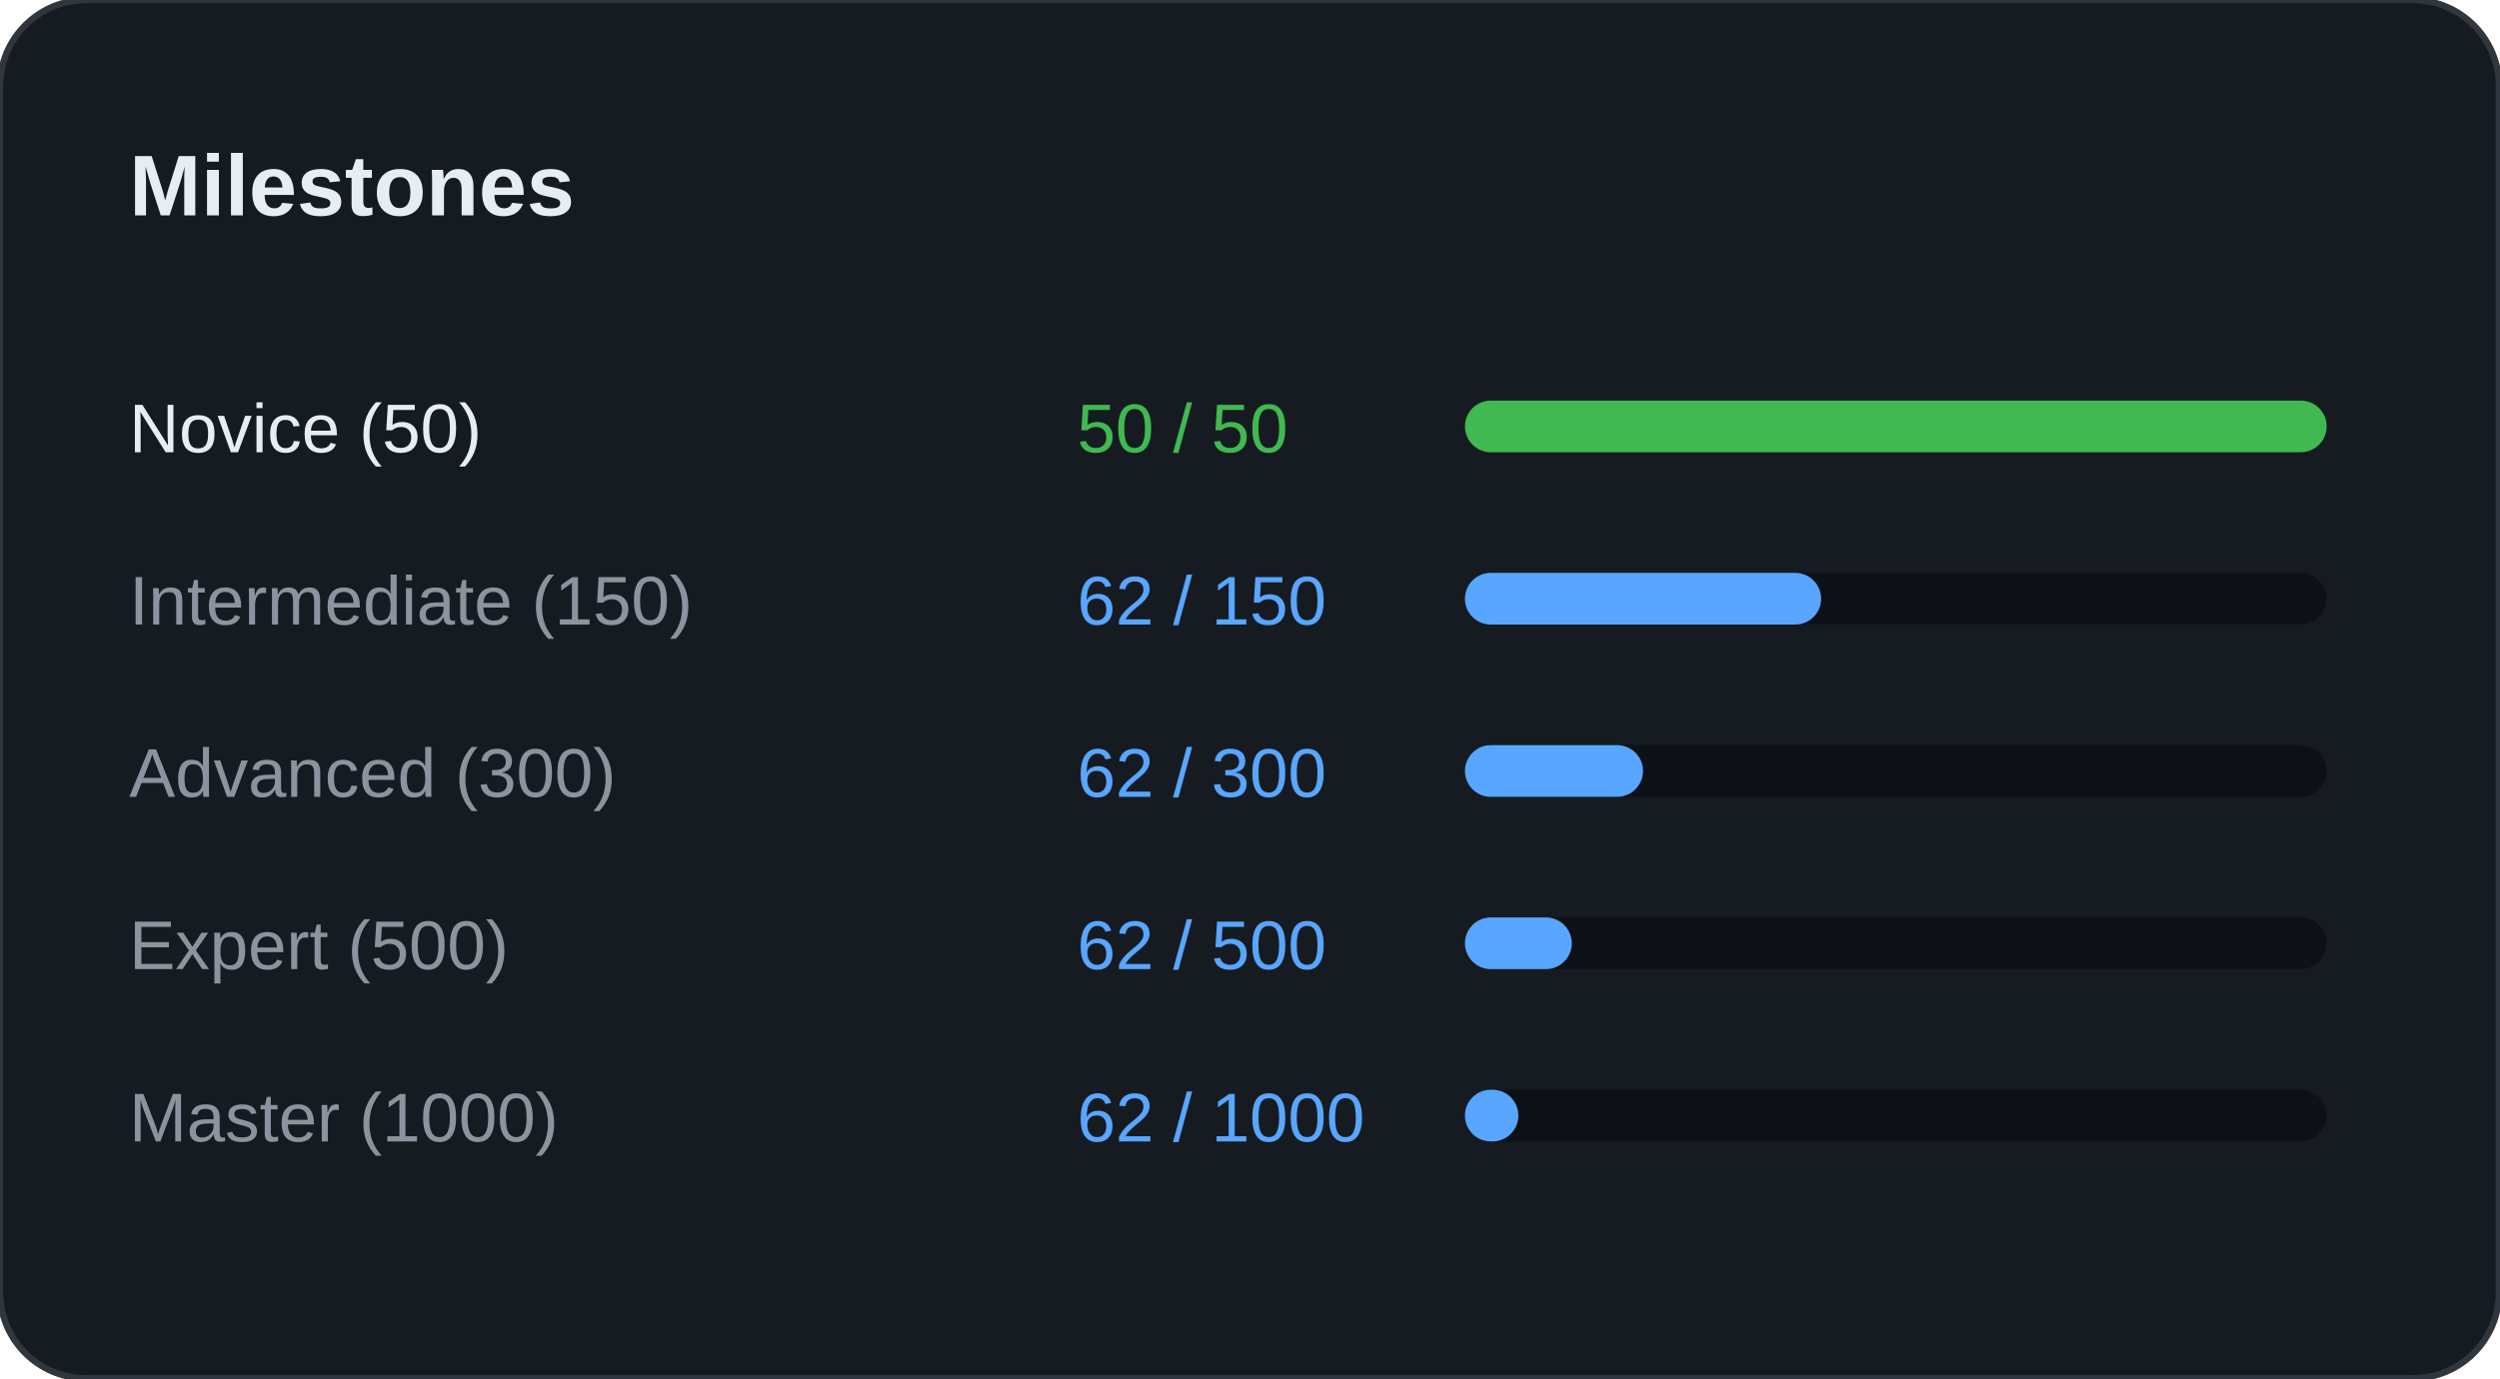
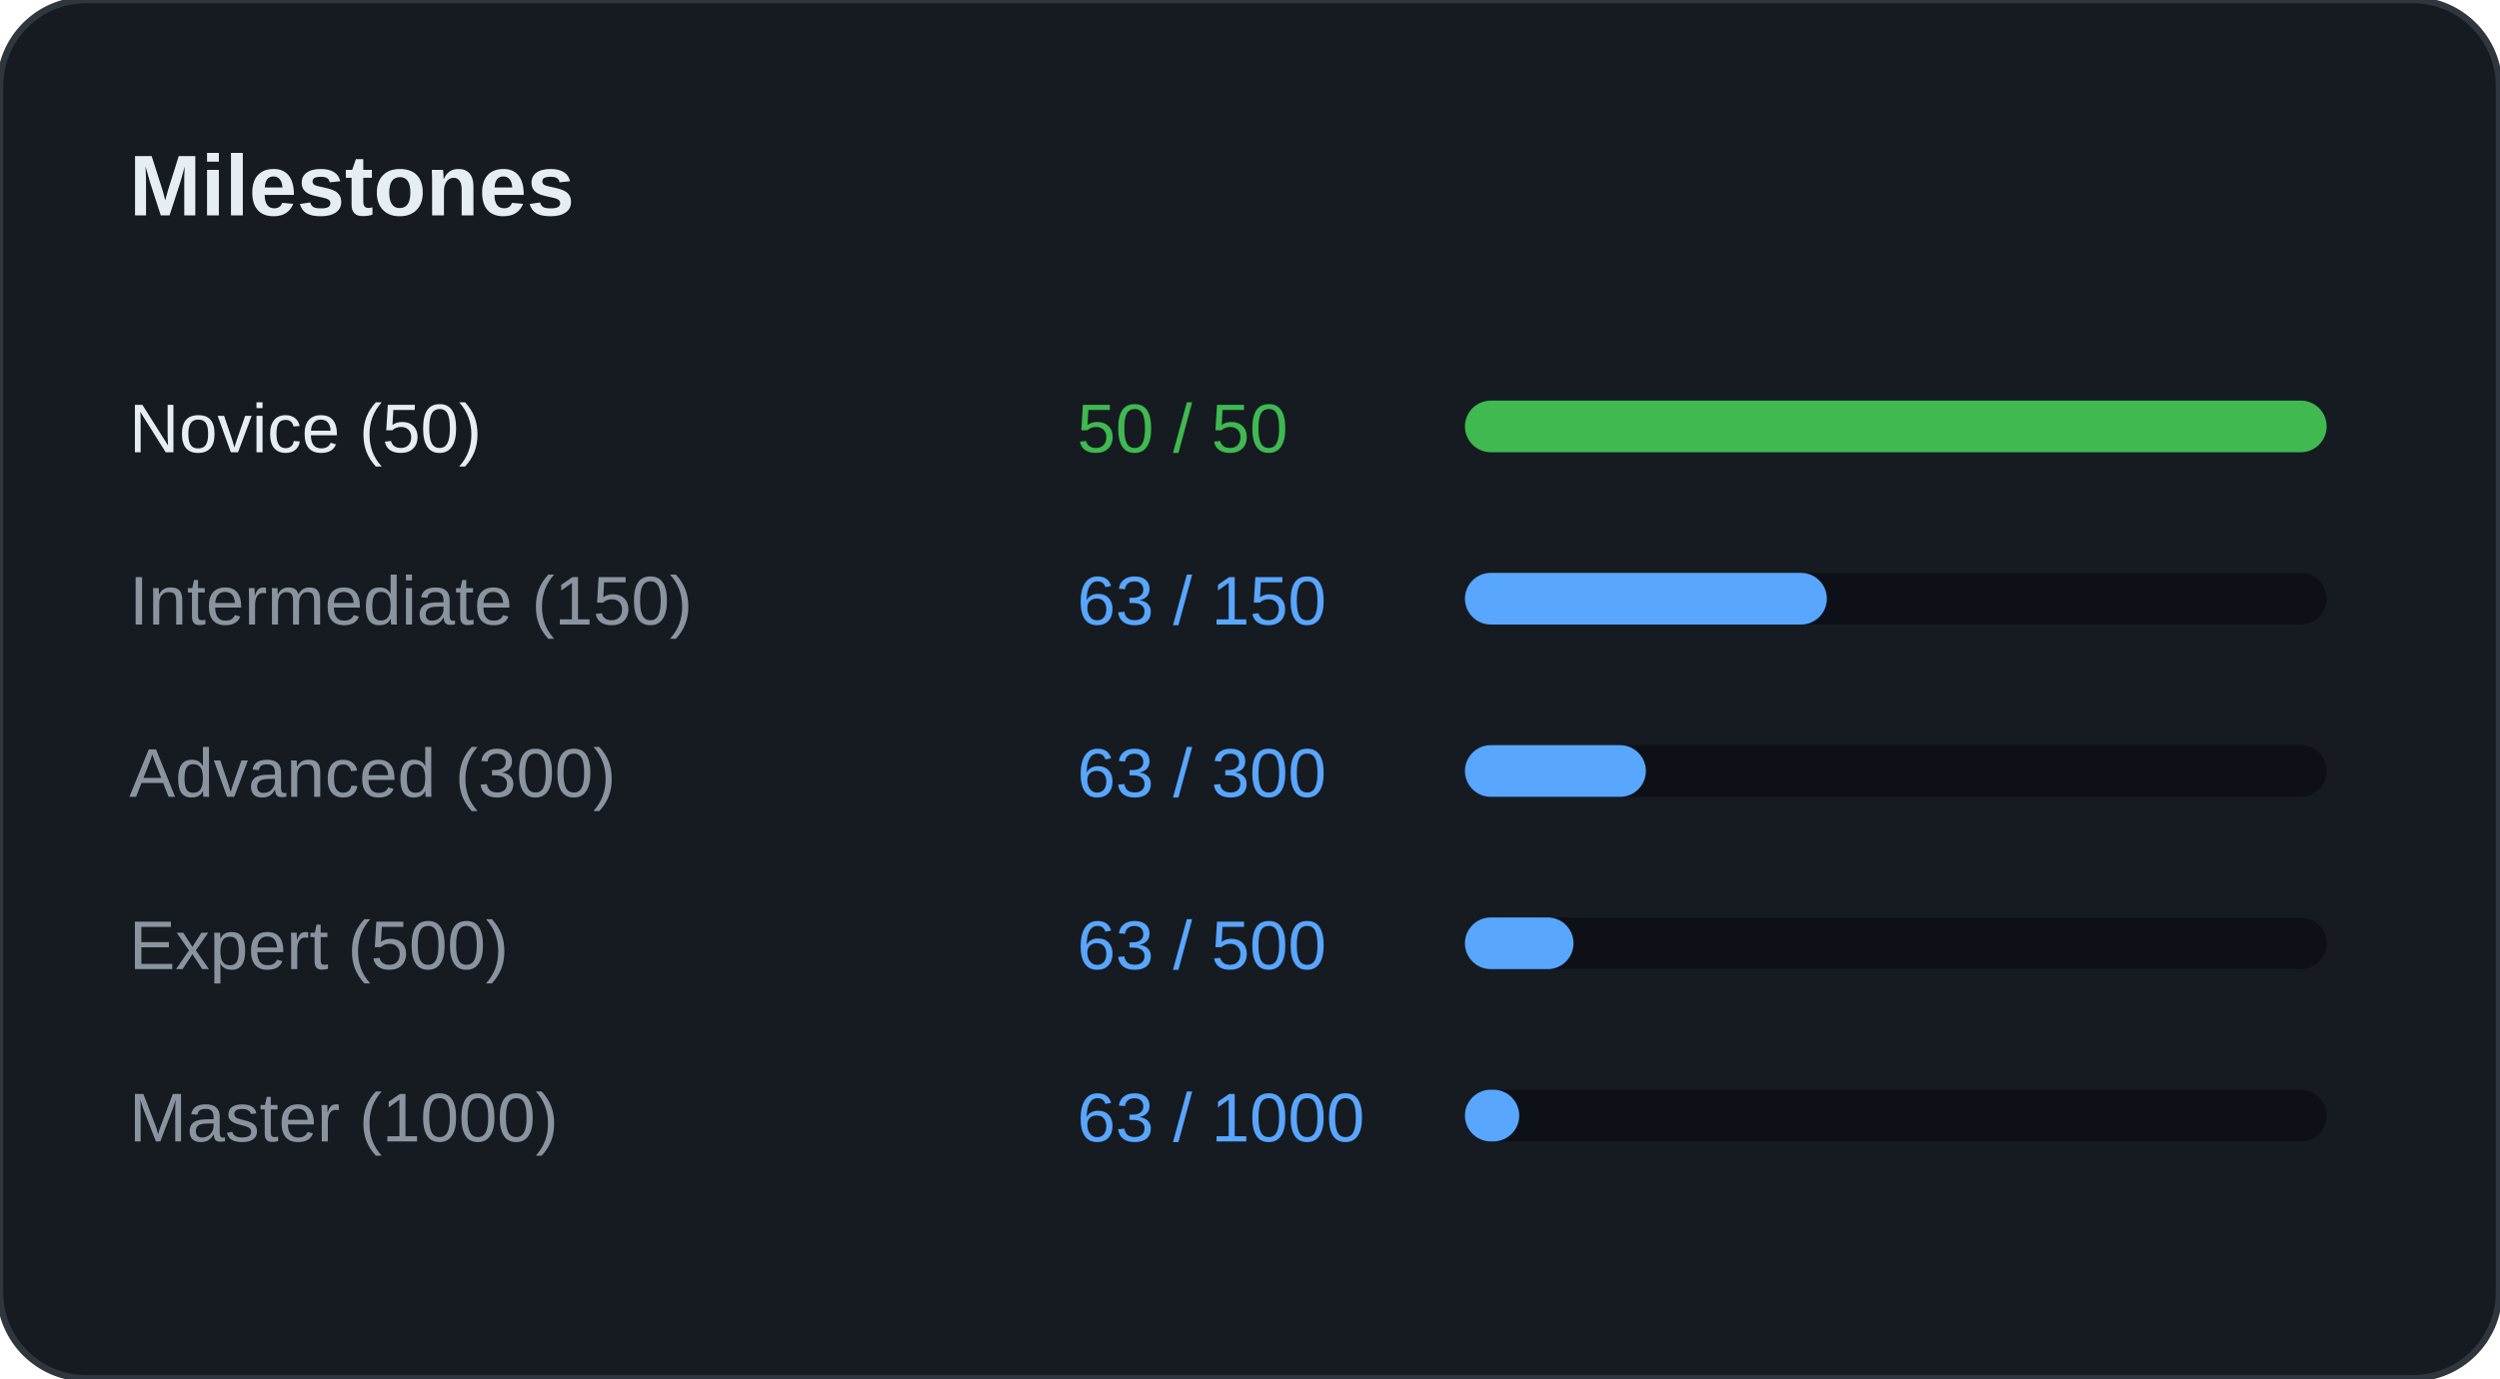
<svg xmlns="http://www.w3.org/2000/svg" width="100%" viewBox="0 0 580 320" preserveAspectRatio="xMidYMid meet">
  <rect width="580" height="320" rx="20" fill="#161B22" stroke="#30363D" stroke-width="1.5" />
  <text x="30" y="50" font-family="Segoe UI, Arial, sans-serif" font-size="20" font-weight="bold" fill="#E6EDF3">Milestones</text>
  <text x="30" y="105" font-family="Segoe UI, Arial, sans-serif" font-size="16" fill="#E6EDF3">Novice (50)</text>
  <text x="250" y="105" font-family="Segoe UI, Arial, sans-serif" font-size="16" fill="#3FB950">50 / 50</text>
  <rect x="340" y="93" width="200" height="12" rx="6" fill="#0D1117" />
  <rect x="340" y="93" width="200" height="12" rx="6" fill="#3FB950" />
  <text x="30" y="145" font-family="Segoe UI, Arial, sans-serif" font-size="16" fill="#8B949E">Intermediate (150)</text>
-   <text x="250" y="145" font-family="Segoe UI, Arial, sans-serif" font-size="16" fill="#58A6FF">62 / 150</text>
+   <text x="250" y="145" font-family="Segoe UI, Arial, sans-serif" font-size="16" fill="#58A6FF">63 / 150</text>
  <rect x="340" y="133" width="200" height="12" rx="6" fill="#0D1117" />
-   <rect x="340" y="133" width="82.667" height="12" rx="6" fill="#58A6FF" />
+   <rect x="340" y="133" width="84" height="12" rx="6" fill="#58A6FF" />
  <text x="30" y="185" font-family="Segoe UI, Arial, sans-serif" font-size="16" fill="#8B949E">Advanced (300)</text>
-   <text x="250" y="185" font-family="Segoe UI, Arial, sans-serif" font-size="16" fill="#58A6FF">62 / 300</text>
+   <text x="250" y="185" font-family="Segoe UI, Arial, sans-serif" font-size="16" fill="#58A6FF">63 / 300</text>
  <rect x="340" y="173" width="200" height="12" rx="6" fill="#0D1117" />
-   <rect x="340" y="173" width="41.333" height="12" rx="6" fill="#58A6FF" />
+   <rect x="340" y="173" width="42" height="12" rx="6" fill="#58A6FF" />
  <text x="30" y="225" font-family="Segoe UI, Arial, sans-serif" font-size="16" fill="#8B949E">Expert (500)</text>
-   <text x="250" y="225" font-family="Segoe UI, Arial, sans-serif" font-size="16" fill="#58A6FF">62 / 500</text>
+   <text x="250" y="225" font-family="Segoe UI, Arial, sans-serif" font-size="16" fill="#58A6FF">63 / 500</text>
  <rect x="340" y="213" width="200" height="12" rx="6" fill="#0D1117" />
-   <rect x="340" y="213" width="24.8" height="12" rx="6" fill="#58A6FF" />
+   <rect x="340" y="213" width="25.2" height="12" rx="6" fill="#58A6FF" />
  <text x="30" y="265" font-family="Segoe UI, Arial, sans-serif" font-size="16" fill="#8B949E">Master (1000)</text>
-   <text x="250" y="265" font-family="Segoe UI, Arial, sans-serif" font-size="16" fill="#58A6FF">62 / 1000</text>
+   <text x="250" y="265" font-family="Segoe UI, Arial, sans-serif" font-size="16" fill="#58A6FF">63 / 1000</text>
  <rect x="340" y="253" width="200" height="12" rx="6" fill="#0D1117" />
-   <rect x="340" y="253" width="12.4" height="12" rx="6" fill="#58A6FF" />
+   <rect x="340" y="253" width="12.6" height="12" rx="6" fill="#58A6FF" />
</svg>
